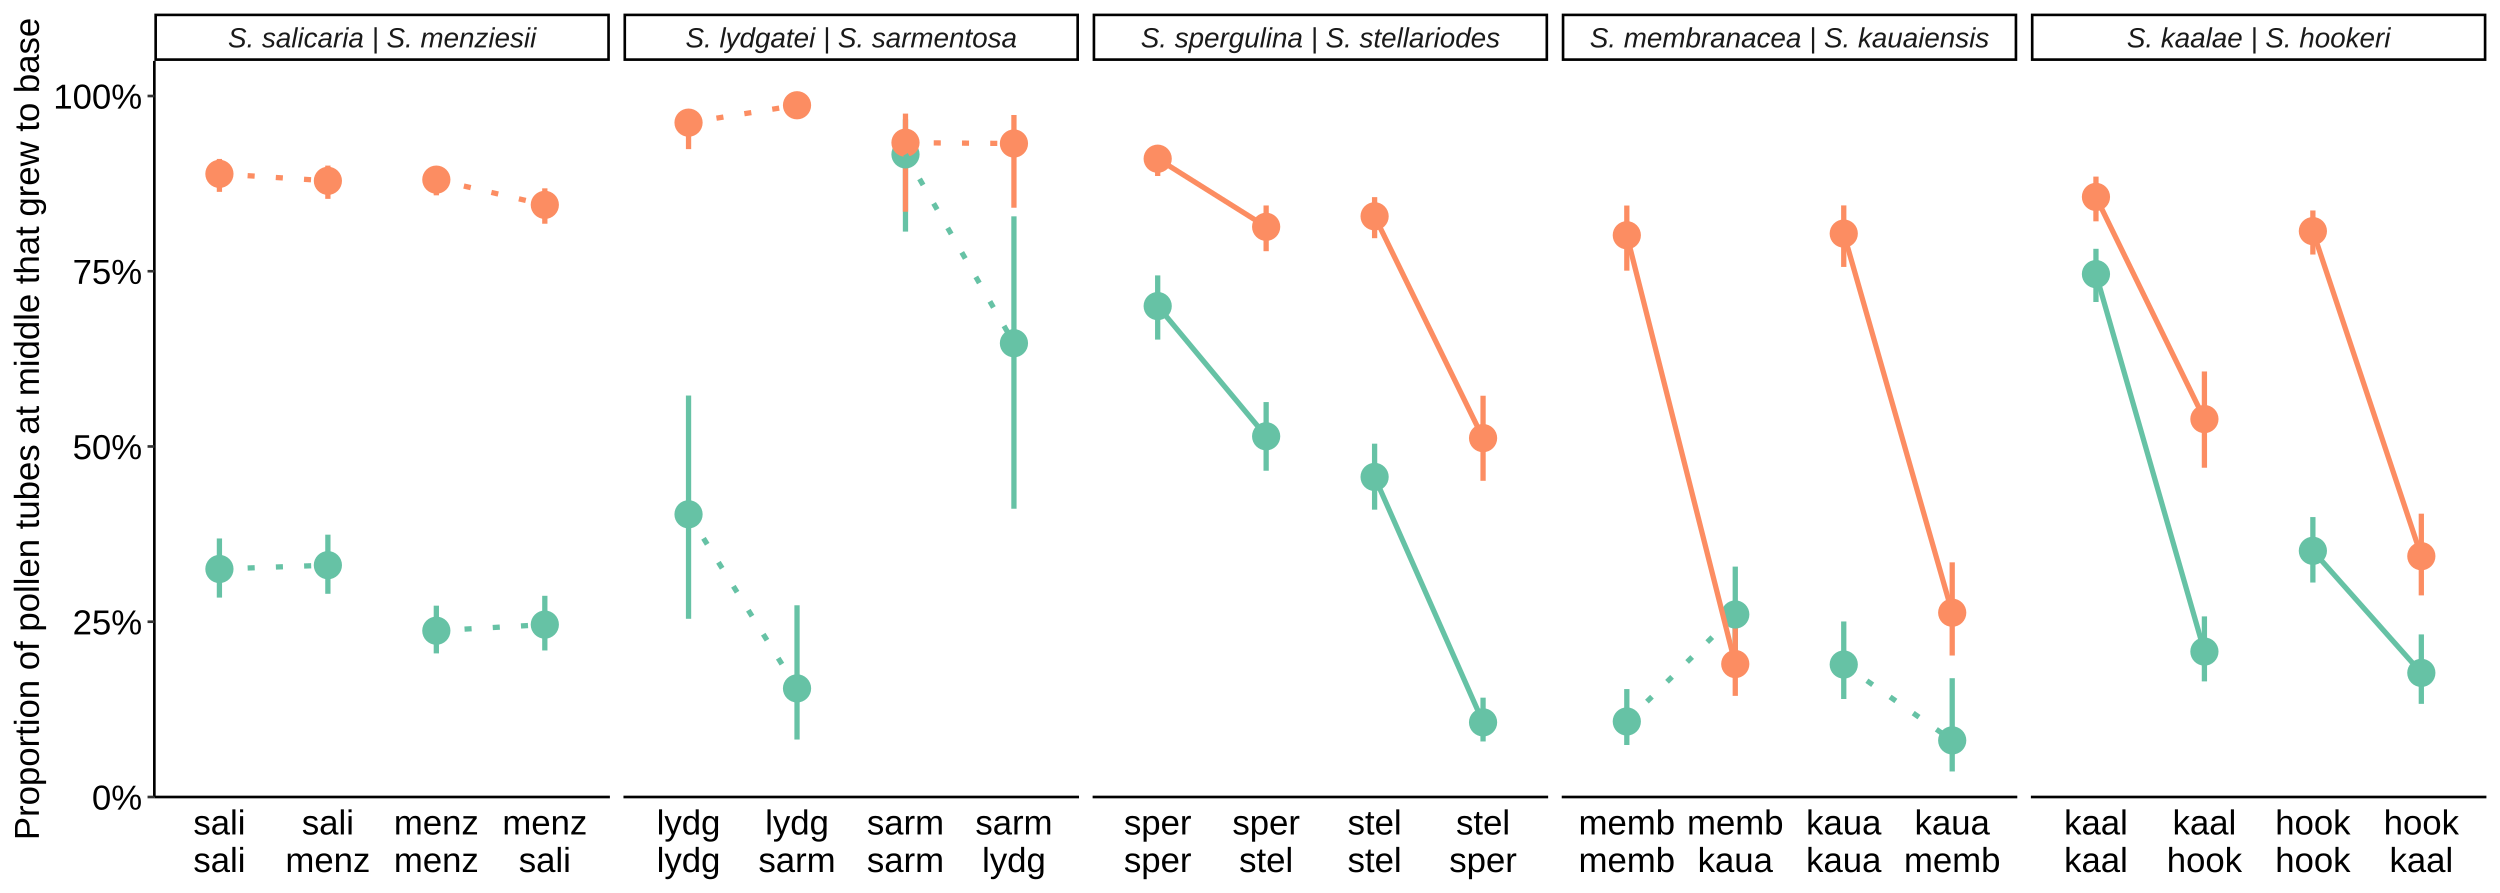
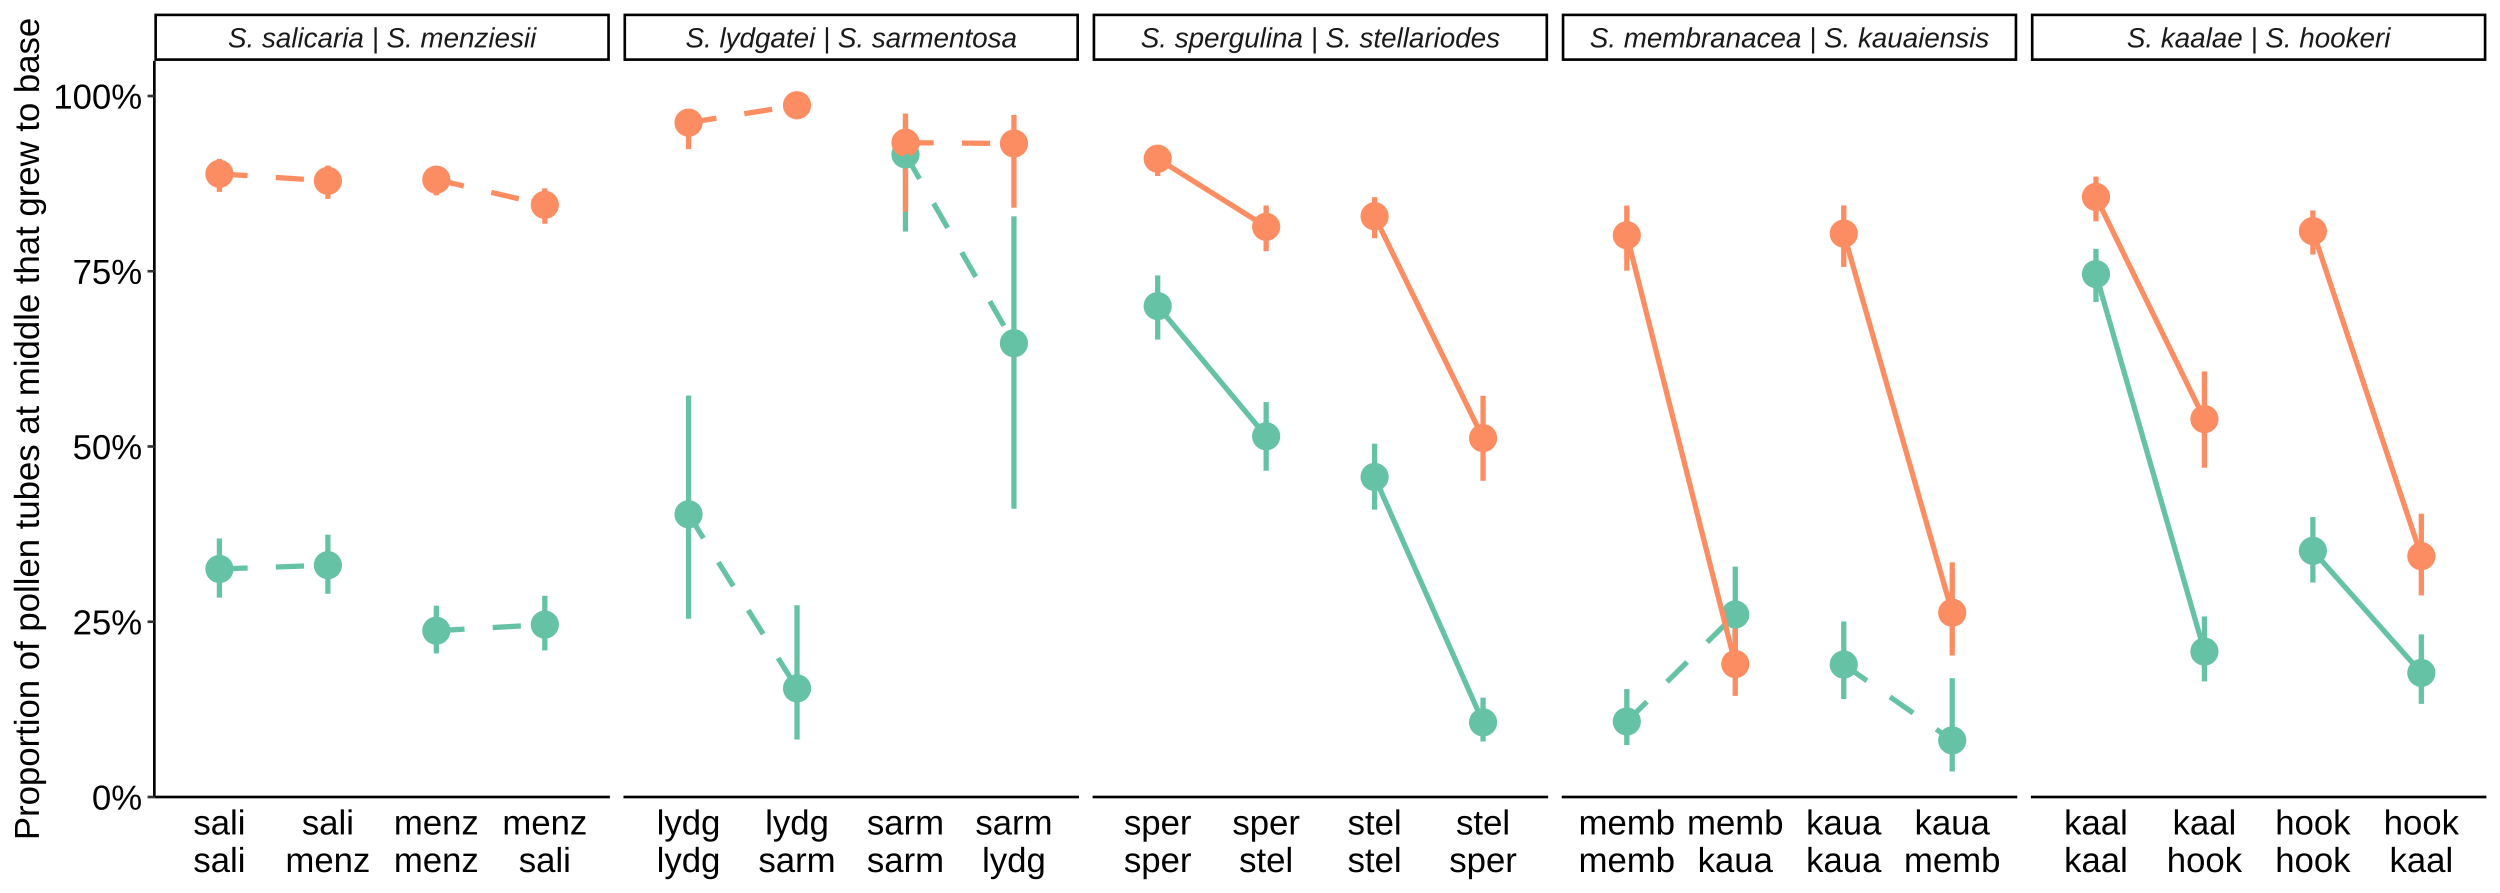
<svg xmlns="http://www.w3.org/2000/svg" class="svglite" width="1008.00pt" height="360.00pt" viewBox="0 0 1008.00 360.00">
  <defs>
    <style type="text/css">
    .svglite line, .svglite polyline, .svglite polygon, .svglite path, .svglite rect, .svglite circle {
      fill: none;
      stroke: #000000;
      stroke-linecap: round;
      stroke-linejoin: round;
      stroke-miterlimit: 10.00;
    }
    .svglite text {
      white-space: pre;
    }
  </style>
  </defs>
  <rect width="100%" height="100%" style="stroke: none; fill: #FFFFFF;" />
  <defs>
    <clipPath id="cpMC4wMHwxMDA4LjAwfDAuMDB8MzYwLjAw">
      <rect x="0.00" y="0.00" width="1008.00" height="360.00" />
    </clipPath>
  </defs>
  <g clip-path="url(#cpMC4wMHwxMDA4LjAwfDAuMDB8MzYwLjAw)">
    <rect x="0.00" y="0.00" width="1008.00" height="360.00" style="stroke-width: 1.07; stroke: #FFFFFF; fill: #FFFFFF;" />
  </g>
  <defs>
    <clipPath id="cpNjIuMjN8MjQ1LjkxfDI0LjU2fDMyMS4zNA==">
      <rect x="62.23" y="24.56" width="183.67" height="296.77" />
    </clipPath>
  </defs>
  <g clip-path="url(#cpNjIuMjN8MjQ1LjkxfDI0LjU2fDMyMS4zNA==)">
    <rect x="62.23" y="24.56" width="183.67" height="296.77" style="stroke-width: 1.07; stroke: none; fill: #FFFFFF;" />
    <line x1="88.47" y1="240.94" x2="88.47" y2="217.11" style="stroke-width: 2.13; stroke: #66C2A5; stroke-linecap: butt;" />
    <line x1="88.47" y1="77.36" x2="88.47" y2="64.07" style="stroke-width: 2.13; stroke: #FC8D62; stroke-linecap: butt;" />
    <line x1="132.20" y1="239.42" x2="132.20" y2="215.58" style="stroke-width: 2.13; stroke: #66C2A5; stroke-linecap: butt;" />
    <line x1="132.20" y1="80.18" x2="132.20" y2="66.77" style="stroke-width: 2.13; stroke: #FC8D62; stroke-linecap: butt;" />
    <line x1="175.93" y1="263.45" x2="175.93" y2="244.20" style="stroke-width: 2.13; stroke: #66C2A5; stroke-linecap: butt;" />
    <line x1="175.93" y1="78.76" x2="175.93" y2="66.98" style="stroke-width: 2.13; stroke: #FC8D62; stroke-linecap: butt;" />
    <line x1="219.67" y1="262.26" x2="219.67" y2="240.24" style="stroke-width: 2.13; stroke: #66C2A5; stroke-linecap: butt;" />
    <line x1="219.67" y1="90.22" x2="219.67" y2="75.93" style="stroke-width: 2.13; stroke: #FC8D62; stroke-linecap: butt;" />
    <circle cx="88.47" cy="229.42" r="4.98" style="stroke-width: 1.42; stroke: #66C2A5; fill: #66C2A5;" />
    <circle cx="88.47" cy="70.10" r="4.98" style="stroke-width: 1.42; stroke: #FC8D62; fill: #FC8D62;" />
    <circle cx="132.20" cy="227.88" r="4.98" style="stroke-width: 1.42; stroke: #66C2A5; fill: #66C2A5;" />
    <circle cx="132.20" cy="72.91" r="4.98" style="stroke-width: 1.42; stroke: #FC8D62; fill: #FC8D62;" />
    <circle cx="175.93" cy="254.30" r="4.98" style="stroke-width: 1.42; stroke: #66C2A5; fill: #66C2A5;" />
    <circle cx="175.93" cy="72.43" r="4.98" style="stroke-width: 1.42; stroke: #FC8D62; fill: #FC8D62;" />
    <circle cx="219.67" cy="251.84" r="4.98" style="stroke-width: 1.42; stroke: #66C2A5; fill: #66C2A5;" />
    <circle cx="219.67" cy="82.60" r="4.98" style="stroke-width: 1.42; stroke: #FC8D62; fill: #FC8D62;" />
-     <line x1="88.47" y1="229.42" x2="132.20" y2="227.88" style="stroke-width: 2.13; stroke: #66C2A5; stroke-dasharray: 2.85,8.54; stroke-linecap: butt;" />
-     <line x1="88.47" y1="70.10" x2="132.20" y2="72.91" style="stroke-width: 2.13; stroke: #FC8D62; stroke-dasharray: 2.85,8.54; stroke-linecap: butt;" />
-     <line x1="175.93" y1="254.30" x2="219.67" y2="251.84" style="stroke-width: 2.13; stroke: #66C2A5; stroke-dasharray: 2.85,8.54; stroke-linecap: butt;" />
-     <line x1="175.93" y1="72.43" x2="219.67" y2="82.60" style="stroke-width: 2.13; stroke: #FC8D62; stroke-dasharray: 2.85,8.54; stroke-linecap: butt;" />
+     <line x1="88.47" y1="229.42" x2="132.20" y2="227.88" style="stroke-width: 2.13; stroke: #66C2A5; stroke-dasharray: 11.38,11.38; stroke-linecap: butt;" />
+     <line x1="88.47" y1="70.10" x2="132.20" y2="72.91" style="stroke-width: 2.13; stroke: #FC8D62; stroke-dasharray: 11.38,11.38; stroke-linecap: butt;" />
+     <line x1="175.93" y1="254.30" x2="219.67" y2="251.84" style="stroke-width: 2.13; stroke: #66C2A5; stroke-dasharray: 11.38,11.38; stroke-linecap: butt;" />
+     <line x1="175.93" y1="72.43" x2="219.67" y2="82.60" style="stroke-width: 2.13; stroke: #FC8D62; stroke-dasharray: 11.38,11.38; stroke-linecap: butt;" />
  </g>
  <g clip-path="url(#cpMC4wMHwxMDA4LjAwfDAuMDB8MzYwLjAw)">
</g>
  <defs>
    <clipPath id="cpMjUxLjM4fDQzNS4wNnwyNC41NnwzMjEuMzQ=">
      <rect x="251.38" y="24.56" width="183.67" height="296.77" />
    </clipPath>
  </defs>
  <g clip-path="url(#cpMjUxLjM4fDQzNS4wNnwyNC41NnwzMjEuMzQ=)">
    <rect x="251.38" y="24.56" width="183.67" height="296.77" style="stroke-width: 1.07; stroke: none; fill: #FFFFFF;" />
    <line x1="277.62" y1="249.51" x2="277.62" y2="159.49" style="stroke-width: 2.13; stroke: #66C2A5; stroke-linecap: butt;" />
    <line x1="277.62" y1="60.13" x2="277.62" y2="43.98" style="stroke-width: 2.13; stroke: #FC8D62; stroke-linecap: butt;" />
    <line x1="321.36" y1="298.18" x2="321.36" y2="244.04" style="stroke-width: 2.13; stroke: #66C2A5; stroke-linecap: butt;" />
    <line x1="321.36" y1="47.07" x2="321.36" y2="40.35" style="stroke-width: 2.13; stroke: #FC8D62; stroke-linecap: butt;" />
    <line x1="365.09" y1="93.37" x2="365.09" y2="48.11" style="stroke-width: 2.13; stroke: #66C2A5; stroke-linecap: butt;" />
    <line x1="365.09" y1="85.37" x2="365.09" y2="45.80" style="stroke-width: 2.13; stroke: #FC8D62; stroke-linecap: butt;" />
    <line x1="408.82" y1="205.13" x2="408.82" y2="87.23" style="stroke-width: 2.13; stroke: #66C2A5; stroke-linecap: butt;" />
    <line x1="408.82" y1="83.76" x2="408.82" y2="46.37" style="stroke-width: 2.13; stroke: #FC8D62; stroke-linecap: butt;" />
    <circle cx="277.62" cy="207.37" r="4.98" style="stroke-width: 1.42; stroke: #66C2A5; fill: #66C2A5;" />
    <circle cx="277.62" cy="49.45" r="4.98" style="stroke-width: 1.42; stroke: #FC8D62; fill: #FC8D62;" />
    <circle cx="321.36" cy="277.56" r="4.98" style="stroke-width: 1.42; stroke: #66C2A5; fill: #66C2A5;" />
    <circle cx="321.36" cy="42.44" r="4.98" style="stroke-width: 1.42; stroke: #FC8D62; fill: #FC8D62;" />
    <circle cx="365.09" cy="62.25" r="4.98" style="stroke-width: 1.42; stroke: #66C2A5; fill: #66C2A5;" />
    <circle cx="365.09" cy="57.53" r="4.98" style="stroke-width: 1.42; stroke: #FC8D62; fill: #FC8D62;" />
    <circle cx="408.82" cy="138.39" r="4.98" style="stroke-width: 1.42; stroke: #66C2A5; fill: #66C2A5;" />
    <circle cx="408.82" cy="57.86" r="4.98" style="stroke-width: 1.42; stroke: #FC8D62; fill: #FC8D62;" />
-     <line x1="277.62" y1="207.37" x2="321.36" y2="277.56" style="stroke-width: 2.13; stroke: #66C2A5; stroke-dasharray: 2.85,8.54; stroke-linecap: butt;" />
-     <line x1="277.62" y1="49.45" x2="321.36" y2="42.44" style="stroke-width: 2.13; stroke: #FC8D62; stroke-dasharray: 2.85,8.54; stroke-linecap: butt;" />
-     <line x1="365.09" y1="62.25" x2="408.82" y2="138.39" style="stroke-width: 2.13; stroke: #66C2A5; stroke-dasharray: 2.85,8.54; stroke-linecap: butt;" />
-     <line x1="365.09" y1="57.53" x2="408.82" y2="57.86" style="stroke-width: 2.13; stroke: #FC8D62; stroke-dasharray: 2.85,8.54; stroke-linecap: butt;" />
+     <line x1="277.62" y1="207.37" x2="321.36" y2="277.56" style="stroke-width: 2.13; stroke: #66C2A5; stroke-dasharray: 11.38,11.38; stroke-linecap: butt;" />
+     <line x1="277.62" y1="49.45" x2="321.36" y2="42.44" style="stroke-width: 2.13; stroke: #FC8D62; stroke-dasharray: 11.38,11.38; stroke-linecap: butt;" />
+     <line x1="365.09" y1="62.25" x2="408.82" y2="138.39" style="stroke-width: 2.13; stroke: #66C2A5; stroke-dasharray: 11.38,11.38; stroke-linecap: butt;" />
+     <line x1="365.09" y1="57.53" x2="408.82" y2="57.86" style="stroke-width: 2.13; stroke: #FC8D62; stroke-dasharray: 11.38,11.38; stroke-linecap: butt;" />
  </g>
  <g clip-path="url(#cpMC4wMHwxMDA4LjAwfDAuMDB8MzYwLjAw)">
</g>
  <defs>
    <clipPath id="cpNDQwLjU0fDYyNC4yMXwyNC41NnwzMjEuMzQ=">
      <rect x="440.54" y="24.56" width="183.67" height="296.77" />
    </clipPath>
  </defs>
  <g clip-path="url(#cpNDQwLjU0fDYyNC4yMXwyNC41NnwzMjEuMzQ=)">
    <rect x="440.54" y="24.56" width="183.67" height="296.77" style="stroke-width: 1.07; stroke: none; fill: #FFFFFF;" />
    <line x1="466.78" y1="136.92" x2="466.78" y2="111.03" style="stroke-width: 2.13; stroke: #66C2A5; stroke-linecap: butt;" />
    <line x1="466.78" y1="70.96" x2="466.78" y2="58.43" style="stroke-width: 2.13; stroke: #FC8D62; stroke-linecap: butt;" />
    <line x1="510.51" y1="189.80" x2="510.51" y2="162.10" style="stroke-width: 2.13; stroke: #66C2A5; stroke-linecap: butt;" />
    <line x1="510.51" y1="101.29" x2="510.51" y2="82.84" style="stroke-width: 2.13; stroke: #FC8D62; stroke-linecap: butt;" />
    <line x1="554.24" y1="205.49" x2="554.24" y2="178.89" style="stroke-width: 2.13; stroke: #66C2A5; stroke-linecap: butt;" />
    <line x1="554.24" y1="96.04" x2="554.24" y2="79.49" style="stroke-width: 2.13; stroke: #FC8D62; stroke-linecap: butt;" />
    <line x1="597.97" y1="298.97" x2="597.97" y2="281.31" style="stroke-width: 2.13; stroke: #66C2A5; stroke-linecap: butt;" />
    <line x1="597.97" y1="193.85" x2="597.97" y2="159.55" style="stroke-width: 2.13; stroke: #FC8D62; stroke-linecap: butt;" />
    <circle cx="466.78" cy="123.41" r="4.98" style="stroke-width: 1.42; stroke: #66C2A5; fill: #66C2A5;" />
    <circle cx="466.78" cy="64.00" r="4.98" style="stroke-width: 1.42; stroke: #FC8D62; fill: #FC8D62;" />
    <circle cx="510.51" cy="175.91" r="4.98" style="stroke-width: 1.42; stroke: #66C2A5; fill: #66C2A5;" />
    <circle cx="510.51" cy="91.45" r="4.98" style="stroke-width: 1.42; stroke: #FC8D62; fill: #FC8D62;" />
    <circle cx="554.24" cy="192.30" r="4.98" style="stroke-width: 1.42; stroke: #66C2A5; fill: #66C2A5;" />
    <circle cx="554.24" cy="87.21" r="4.98" style="stroke-width: 1.42; stroke: #FC8D62; fill: #FC8D62;" />
    <circle cx="597.97" cy="291.26" r="4.98" style="stroke-width: 1.42; stroke: #66C2A5; fill: #66C2A5;" />
    <circle cx="597.97" cy="176.65" r="4.98" style="stroke-width: 1.42; stroke: #FC8D62; fill: #FC8D62;" />
    <line x1="466.78" y1="123.41" x2="510.51" y2="175.91" style="stroke-width: 2.13; stroke: #66C2A5; stroke-linecap: butt;" />
    <line x1="466.78" y1="64.00" x2="510.51" y2="91.45" style="stroke-width: 2.13; stroke: #FC8D62; stroke-linecap: butt;" />
    <line x1="554.24" y1="192.30" x2="597.97" y2="291.26" style="stroke-width: 2.13; stroke: #66C2A5; stroke-linecap: butt;" />
    <line x1="554.24" y1="87.21" x2="597.97" y2="176.65" style="stroke-width: 2.13; stroke: #FC8D62; stroke-linecap: butt;" />
  </g>
  <g clip-path="url(#cpMC4wMHwxMDA4LjAwfDAuMDB8MzYwLjAw)">
</g>
  <defs>
    <clipPath id="cpNjI5LjY5fDgxMy4zN3wyNC41NnwzMjEuMzQ=">
      <rect x="629.69" y="24.56" width="183.67" height="296.77" />
    </clipPath>
  </defs>
  <g clip-path="url(#cpNjI5LjY5fDgxMy4zN3wyNC41NnwzMjEuMzQ=)">
    <rect x="629.69" y="24.56" width="183.67" height="296.77" style="stroke-width: 1.07; stroke: none; fill: #FFFFFF;" />
    <line x1="655.93" y1="300.39" x2="655.93" y2="277.83" style="stroke-width: 2.13; stroke: #66C2A5; stroke-linecap: butt;" />
    <line x1="655.93" y1="109.13" x2="655.93" y2="82.86" style="stroke-width: 2.13; stroke: #FC8D62; stroke-linecap: butt;" />
    <line x1="699.66" y1="264.25" x2="699.66" y2="228.46" style="stroke-width: 2.13; stroke: #66C2A5; stroke-linecap: butt;" />
    <line x1="699.66" y1="280.58" x2="699.66" y2="252.01" style="stroke-width: 2.13; stroke: #FC8D62; stroke-linecap: butt;" />
    <line x1="743.40" y1="281.83" x2="743.40" y2="250.57" style="stroke-width: 2.13; stroke: #66C2A5; stroke-linecap: butt;" />
    <line x1="743.40" y1="107.62" x2="743.40" y2="82.82" style="stroke-width: 2.13; stroke: #FC8D62; stroke-linecap: butt;" />
    <line x1="787.13" y1="311.05" x2="787.13" y2="273.45" style="stroke-width: 2.13; stroke: #66C2A5; stroke-linecap: butt;" />
    <line x1="787.13" y1="264.31" x2="787.13" y2="226.72" style="stroke-width: 2.13; stroke: #FC8D62; stroke-linecap: butt;" />
    <circle cx="655.93" cy="290.90" r="4.98" style="stroke-width: 1.42; stroke: #66C2A5; fill: #66C2A5;" />
    <circle cx="655.93" cy="94.85" r="4.98" style="stroke-width: 1.42; stroke: #FC8D62; fill: #FC8D62;" />
    <circle cx="699.66" cy="247.76" r="4.98" style="stroke-width: 1.42; stroke: #66C2A5; fill: #66C2A5;" />
    <circle cx="699.66" cy="267.74" r="4.98" style="stroke-width: 1.42; stroke: #FC8D62; fill: #FC8D62;" />
    <circle cx="743.40" cy="267.94" r="4.98" style="stroke-width: 1.42; stroke: #66C2A5; fill: #66C2A5;" />
    <circle cx="743.40" cy="94.18" r="4.98" style="stroke-width: 1.42; stroke: #FC8D62; fill: #FC8D62;" />
    <circle cx="787.13" cy="298.53" r="4.98" style="stroke-width: 1.42; stroke: #66C2A5; fill: #66C2A5;" />
    <circle cx="787.13" cy="247.04" r="4.98" style="stroke-width: 1.42; stroke: #FC8D62; fill: #FC8D62;" />
-     <line x1="655.93" y1="290.90" x2="699.66" y2="247.76" style="stroke-width: 2.13; stroke: #66C2A5; stroke-dasharray: 2.85,8.54; stroke-linecap: butt;" />
+     <line x1="655.93" y1="290.90" x2="699.66" y2="247.76" style="stroke-width: 2.13; stroke: #66C2A5; stroke-dasharray: 11.38,11.38; stroke-linecap: butt;" />
    <line x1="655.93" y1="94.85" x2="699.66" y2="267.74" style="stroke-width: 2.13; stroke: #FC8D62; stroke-linecap: butt;" />
-     <line x1="743.40" y1="267.94" x2="787.13" y2="298.53" style="stroke-width: 2.13; stroke: #66C2A5; stroke-dasharray: 2.85,8.54; stroke-linecap: butt;" />
+     <line x1="743.40" y1="267.94" x2="787.13" y2="298.53" style="stroke-width: 2.13; stroke: #66C2A5; stroke-dasharray: 11.38,11.38; stroke-linecap: butt;" />
    <line x1="743.40" y1="94.18" x2="787.13" y2="247.04" style="stroke-width: 2.13; stroke: #FC8D62; stroke-linecap: butt;" />
  </g>
  <g clip-path="url(#cpMC4wMHwxMDA4LjAwfDAuMDB8MzYwLjAw)">
</g>
  <defs>
    <clipPath id="cpODE4Ljg1fDEwMDIuNTJ8MjQuNTZ8MzIxLjM0">
      <rect x="818.85" y="24.56" width="183.67" height="296.77" />
    </clipPath>
  </defs>
  <g clip-path="url(#cpODE4Ljg1fDEwMDIuNTJ8MjQuNTZ8MzIxLjM0)">
    <rect x="818.85" y="24.56" width="183.67" height="296.77" style="stroke-width: 1.07; stroke: none; fill: #FFFFFF;" />
    <line x1="845.09" y1="121.77" x2="845.09" y2="100.32" style="stroke-width: 2.13; stroke: #66C2A5; stroke-linecap: butt;" />
    <line x1="845.09" y1="89.24" x2="845.09" y2="71.21" style="stroke-width: 2.13; stroke: #FC8D62; stroke-linecap: butt;" />
    <line x1="888.82" y1="274.73" x2="888.82" y2="248.54" style="stroke-width: 2.13; stroke: #66C2A5; stroke-linecap: butt;" />
    <line x1="888.82" y1="188.59" x2="888.82" y2="149.78" style="stroke-width: 2.13; stroke: #FC8D62; stroke-linecap: butt;" />
    <line x1="932.55" y1="234.89" x2="932.55" y2="208.49" style="stroke-width: 2.13; stroke: #66C2A5; stroke-linecap: butt;" />
    <line x1="932.55" y1="102.63" x2="932.55" y2="84.85" style="stroke-width: 2.13; stroke: #FC8D62; stroke-linecap: butt;" />
    <line x1="976.28" y1="283.80" x2="976.28" y2="255.79" style="stroke-width: 2.13; stroke: #66C2A5; stroke-linecap: butt;" />
    <line x1="976.28" y1="240.07" x2="976.28" y2="207.11" style="stroke-width: 2.13; stroke: #FC8D62; stroke-linecap: butt;" />
    <circle cx="845.09" cy="110.52" r="4.98" style="stroke-width: 1.42; stroke: #66C2A5; fill: #66C2A5;" />
    <circle cx="845.09" cy="79.40" r="4.98" style="stroke-width: 1.42; stroke: #FC8D62; fill: #FC8D62;" />
    <circle cx="888.82" cy="262.71" r="4.98" style="stroke-width: 1.42; stroke: #66C2A5; fill: #66C2A5;" />
    <circle cx="888.82" cy="168.97" r="4.98" style="stroke-width: 1.42; stroke: #FC8D62; fill: #FC8D62;" />
    <circle cx="932.55" cy="222.09" r="4.98" style="stroke-width: 1.42; stroke: #66C2A5; fill: #66C2A5;" />
    <circle cx="932.55" cy="93.19" r="4.98" style="stroke-width: 1.42; stroke: #FC8D62; fill: #FC8D62;" />
    <circle cx="976.28" cy="271.31" r="4.98" style="stroke-width: 1.42; stroke: #66C2A5; fill: #66C2A5;" />
    <circle cx="976.28" cy="224.25" r="4.98" style="stroke-width: 1.42; stroke: #FC8D62; fill: #FC8D62;" />
    <line x1="845.09" y1="110.52" x2="888.82" y2="262.71" style="stroke-width: 2.13; stroke: #66C2A5; stroke-linecap: butt;" />
    <line x1="845.09" y1="79.40" x2="888.82" y2="168.97" style="stroke-width: 2.13; stroke: #FC8D62; stroke-linecap: butt;" />
    <line x1="932.55" y1="222.09" x2="976.28" y2="271.31" style="stroke-width: 2.13; stroke: #66C2A5; stroke-linecap: butt;" />
    <line x1="932.55" y1="93.19" x2="976.28" y2="224.25" style="stroke-width: 2.13; stroke: #FC8D62; stroke-linecap: butt;" />
  </g>
  <g clip-path="url(#cpMC4wMHwxMDA4LjAwfDAuMDB8MzYwLjAw)">
</g>
  <defs>
    <clipPath id="cpNjIuMjN8MjQ1LjkxfDUuNDh8MjQuNTY=">
      <rect x="62.23" y="5.48" width="183.67" height="19.09" />
    </clipPath>
  </defs>
  <g clip-path="url(#cpNjIuMjN8MjQ1LjkxfDUuNDh8MjQuNTY=)">
    <rect x="62.23" y="5.48" width="183.67" height="19.09" style="stroke-width: 2.13; fill: #FFFFFF;" />
    <text x="154.07" y="19.10" text-anchor="middle" style="font-size: 11.20px; font-style: italic;fill: #1A1A1A; font-family: &quot;Arial&quot;;">S. salicaria | S. menziesii</text>
  </g>
  <g clip-path="url(#cpMC4wMHwxMDA4LjAwfDAuMDB8MzYwLjAw)">
</g>
  <defs>
    <clipPath id="cpMjUxLjM4fDQzNS4wNnw1LjQ4fDI0LjU2">
      <rect x="251.38" y="5.48" width="183.67" height="19.09" />
    </clipPath>
  </defs>
  <g clip-path="url(#cpMjUxLjM4fDQzNS4wNnw1LjQ4fDI0LjU2)">
    <rect x="251.38" y="5.48" width="183.67" height="19.09" style="stroke-width: 2.13; fill: #FFFFFF;" />
    <text x="343.22" y="19.10" text-anchor="middle" style="font-size: 11.20px; font-style: italic;fill: #1A1A1A; font-family: &quot;Arial&quot;;">S. lydgatei | S. sarmentosa</text>
  </g>
  <g clip-path="url(#cpMC4wMHwxMDA4LjAwfDAuMDB8MzYwLjAw)">
</g>
  <defs>
    <clipPath id="cpNDQwLjU0fDYyNC4yMXw1LjQ4fDI0LjU2">
      <rect x="440.54" y="5.48" width="183.67" height="19.09" />
    </clipPath>
  </defs>
  <g clip-path="url(#cpNDQwLjU0fDYyNC4yMXw1LjQ4fDI0LjU2)">
    <rect x="440.54" y="5.48" width="183.67" height="19.09" style="stroke-width: 2.13; fill: #FFFFFF;" />
    <text x="532.38" y="19.10" text-anchor="middle" style="font-size: 11.20px; font-style: italic;fill: #1A1A1A; font-family: &quot;Arial&quot;;">S. spergulina | S. stellariodes</text>
  </g>
  <g clip-path="url(#cpMC4wMHwxMDA4LjAwfDAuMDB8MzYwLjAw)">
</g>
  <defs>
    <clipPath id="cpNjI5LjY5fDgxMy4zN3w1LjQ4fDI0LjU2">
      <rect x="629.69" y="5.48" width="183.67" height="19.09" />
    </clipPath>
  </defs>
  <g clip-path="url(#cpNjI5LjY5fDgxMy4zN3w1LjQ4fDI0LjU2)">
    <rect x="629.69" y="5.48" width="183.67" height="19.09" style="stroke-width: 2.13; fill: #FFFFFF;" />
    <text x="721.53" y="19.10" text-anchor="middle" style="font-size: 11.20px; font-style: italic;fill: #1A1A1A; font-family: &quot;Arial&quot;;">S. membranacea | S. kauaiensis</text>
  </g>
  <g clip-path="url(#cpMC4wMHwxMDA4LjAwfDAuMDB8MzYwLjAw)">
</g>
  <defs>
    <clipPath id="cpODE4Ljg1fDEwMDIuNTJ8NS40OHwyNC41Ng==">
      <rect x="818.85" y="5.48" width="183.67" height="19.09" />
    </clipPath>
  </defs>
  <g clip-path="url(#cpODE4Ljg1fDEwMDIuNTJ8NS40OHwyNC41Ng==)">
    <rect x="818.85" y="5.48" width="183.67" height="19.09" style="stroke-width: 2.13; fill: #FFFFFF;" />
    <text x="910.68" y="19.10" text-anchor="middle" style="font-size: 11.20px; font-style: italic;fill: #1A1A1A; font-family: &quot;Arial&quot;;">S. kaalae | S. hookeri</text>
  </g>
  <g clip-path="url(#cpMC4wMHwxMDA4LjAwfDAuMDB8MzYwLjAw)">
    <polyline points="62.23,321.34 245.91,321.34 " style="stroke-width: 1.07; stroke-linecap: butt;" />
    <text x="88.47" y="336.47" text-anchor="middle" style="font-size: 14.00px; font-family: &quot;Arial&quot;;">sali</text>
    <text x="88.47" y="351.59" text-anchor="middle" style="font-size: 14.00px; font-family: &quot;Arial&quot;;">sali</text>
    <text x="132.20" y="336.47" text-anchor="middle" style="font-size: 14.00px; font-family: &quot;Arial&quot;;">sali</text>
    <text x="132.20" y="351.59" text-anchor="middle" style="font-size: 14.00px; font-family: &quot;Arial&quot;;">menz</text>
    <text x="175.93" y="336.47" text-anchor="middle" style="font-size: 14.00px; font-family: &quot;Arial&quot;;">menz</text>
    <text x="175.93" y="351.59" text-anchor="middle" style="font-size: 14.00px; font-family: &quot;Arial&quot;;">menz</text>
    <text x="219.67" y="336.47" text-anchor="middle" style="font-size: 14.00px; font-family: &quot;Arial&quot;;">menz</text>
    <text x="219.67" y="351.59" text-anchor="middle" style="font-size: 14.00px; font-family: &quot;Arial&quot;;">sali</text>
    <polyline points="251.38,321.34 435.06,321.34 " style="stroke-width: 1.07; stroke-linecap: butt;" />
    <text x="277.62" y="336.47" text-anchor="middle" style="font-size: 14.00px; font-family: &quot;Arial&quot;;">lydg</text>
    <text x="277.62" y="351.59" text-anchor="middle" style="font-size: 14.00px; font-family: &quot;Arial&quot;;">lydg</text>
    <text x="321.36" y="336.47" text-anchor="middle" style="font-size: 14.00px; font-family: &quot;Arial&quot;;">lydg</text>
    <text x="321.36" y="351.59" text-anchor="middle" style="font-size: 14.00px; font-family: &quot;Arial&quot;;">sarm</text>
    <text x="365.09" y="336.47" text-anchor="middle" style="font-size: 14.00px; font-family: &quot;Arial&quot;;">sarm</text>
    <text x="365.09" y="351.59" text-anchor="middle" style="font-size: 14.00px; font-family: &quot;Arial&quot;;">sarm</text>
    <text x="408.82" y="336.47" text-anchor="middle" style="font-size: 14.00px; font-family: &quot;Arial&quot;;">sarm</text>
    <text x="408.82" y="351.59" text-anchor="middle" style="font-size: 14.00px; font-family: &quot;Arial&quot;;">lydg</text>
    <polyline points="440.54,321.34 624.21,321.34 " style="stroke-width: 1.07; stroke-linecap: butt;" />
    <text x="466.78" y="336.47" text-anchor="middle" style="font-size: 14.00px; font-family: &quot;Arial&quot;;">sper</text>
    <text x="466.78" y="351.59" text-anchor="middle" style="font-size: 14.00px; font-family: &quot;Arial&quot;;">sper</text>
    <text x="510.51" y="336.47" text-anchor="middle" style="font-size: 14.00px; font-family: &quot;Arial&quot;;">sper</text>
    <text x="510.51" y="351.59" text-anchor="middle" style="font-size: 14.00px; font-family: &quot;Arial&quot;;">stel</text>
    <text x="554.24" y="336.47" text-anchor="middle" style="font-size: 14.00px; font-family: &quot;Arial&quot;;">stel</text>
    <text x="554.24" y="351.59" text-anchor="middle" style="font-size: 14.00px; font-family: &quot;Arial&quot;;">stel</text>
    <text x="597.97" y="336.47" text-anchor="middle" style="font-size: 14.00px; font-family: &quot;Arial&quot;;">stel</text>
    <text x="597.97" y="351.59" text-anchor="middle" style="font-size: 14.00px; font-family: &quot;Arial&quot;;">sper</text>
    <polyline points="629.69,321.34 813.37,321.34 " style="stroke-width: 1.07; stroke-linecap: butt;" />
    <text x="655.93" y="336.47" text-anchor="middle" style="font-size: 14.00px; font-family: &quot;Arial&quot;;">memb</text>
    <text x="655.93" y="351.59" text-anchor="middle" style="font-size: 14.00px; font-family: &quot;Arial&quot;;">memb</text>
    <text x="699.66" y="336.47" text-anchor="middle" style="font-size: 14.00px; font-family: &quot;Arial&quot;;">memb</text>
    <text x="699.66" y="351.59" text-anchor="middle" style="font-size: 14.00px; font-family: &quot;Arial&quot;;">kaua</text>
    <text x="743.40" y="336.47" text-anchor="middle" style="font-size: 14.00px; font-family: &quot;Arial&quot;;">kaua</text>
    <text x="743.40" y="351.59" text-anchor="middle" style="font-size: 14.00px; font-family: &quot;Arial&quot;;">kaua</text>
    <text x="787.13" y="336.47" text-anchor="middle" style="font-size: 14.00px; font-family: &quot;Arial&quot;;">kaua</text>
    <text x="787.13" y="351.59" text-anchor="middle" style="font-size: 14.00px; font-family: &quot;Arial&quot;;">memb</text>
    <polyline points="818.85,321.34 1002.52,321.34 " style="stroke-width: 1.07; stroke-linecap: butt;" />
    <text x="845.09" y="336.47" text-anchor="middle" style="font-size: 14.00px; font-family: &quot;Arial&quot;;">kaal</text>
    <text x="845.09" y="351.59" text-anchor="middle" style="font-size: 14.00px; font-family: &quot;Arial&quot;;">kaal</text>
    <text x="888.82" y="336.47" text-anchor="middle" style="font-size: 14.00px; font-family: &quot;Arial&quot;;">kaal</text>
    <text x="888.82" y="351.59" text-anchor="middle" style="font-size: 14.00px; font-family: &quot;Arial&quot;;">hook</text>
    <text x="932.55" y="336.47" text-anchor="middle" style="font-size: 14.00px; font-family: &quot;Arial&quot;;">hook</text>
    <text x="932.55" y="351.59" text-anchor="middle" style="font-size: 14.00px; font-family: &quot;Arial&quot;;">hook</text>
    <text x="976.28" y="336.47" text-anchor="middle" style="font-size: 14.00px; font-family: &quot;Arial&quot;;">hook</text>
    <text x="976.28" y="351.59" text-anchor="middle" style="font-size: 14.00px; font-family: &quot;Arial&quot;;">kaal</text>
    <polyline points="62.23,321.34 62.23,24.56 " style="stroke-width: 1.07; stroke-linecap: butt;" />
    <text x="57.30" y="326.44" text-anchor="end" style="font-size: 14.00px; font-family: &quot;Arial&quot;;">0%</text>
    <text x="57.30" y="255.78" text-anchor="end" style="font-size: 14.00px; font-family: &quot;Arial&quot;;">25%</text>
    <text x="57.30" y="185.12" text-anchor="end" style="font-size: 14.00px; font-family: &quot;Arial&quot;;">50%</text>
    <text x="57.30" y="114.46" text-anchor="end" style="font-size: 14.00px; font-family: &quot;Arial&quot;;">75%</text>
    <text x="57.30" y="43.80" text-anchor="end" style="font-size: 14.00px; font-family: &quot;Arial&quot;;">100%</text>
    <polyline points="59.49,321.34 62.23,321.34 " style="stroke-width: 1.07; stroke: #333333; stroke-linecap: butt;" />
    <polyline points="59.49,250.68 62.23,250.68 " style="stroke-width: 1.07; stroke: #333333; stroke-linecap: butt;" />
    <polyline points="59.49,180.02 62.23,180.02 " style="stroke-width: 1.07; stroke: #333333; stroke-linecap: butt;" />
    <polyline points="59.49,109.36 62.23,109.36 " style="stroke-width: 1.07; stroke: #333333; stroke-linecap: butt;" />
    <polyline points="59.49,38.70 62.23,38.70 " style="stroke-width: 1.07; stroke: #333333; stroke-linecap: butt;" />
    <text transform="translate(15.68,172.95) rotate(-90)" text-anchor="middle" style="font-size: 14.00px; font-family: &quot;Arial&quot;;">Proportion of pollen tubes at middle that grew to base</text>
  </g>
</svg>
